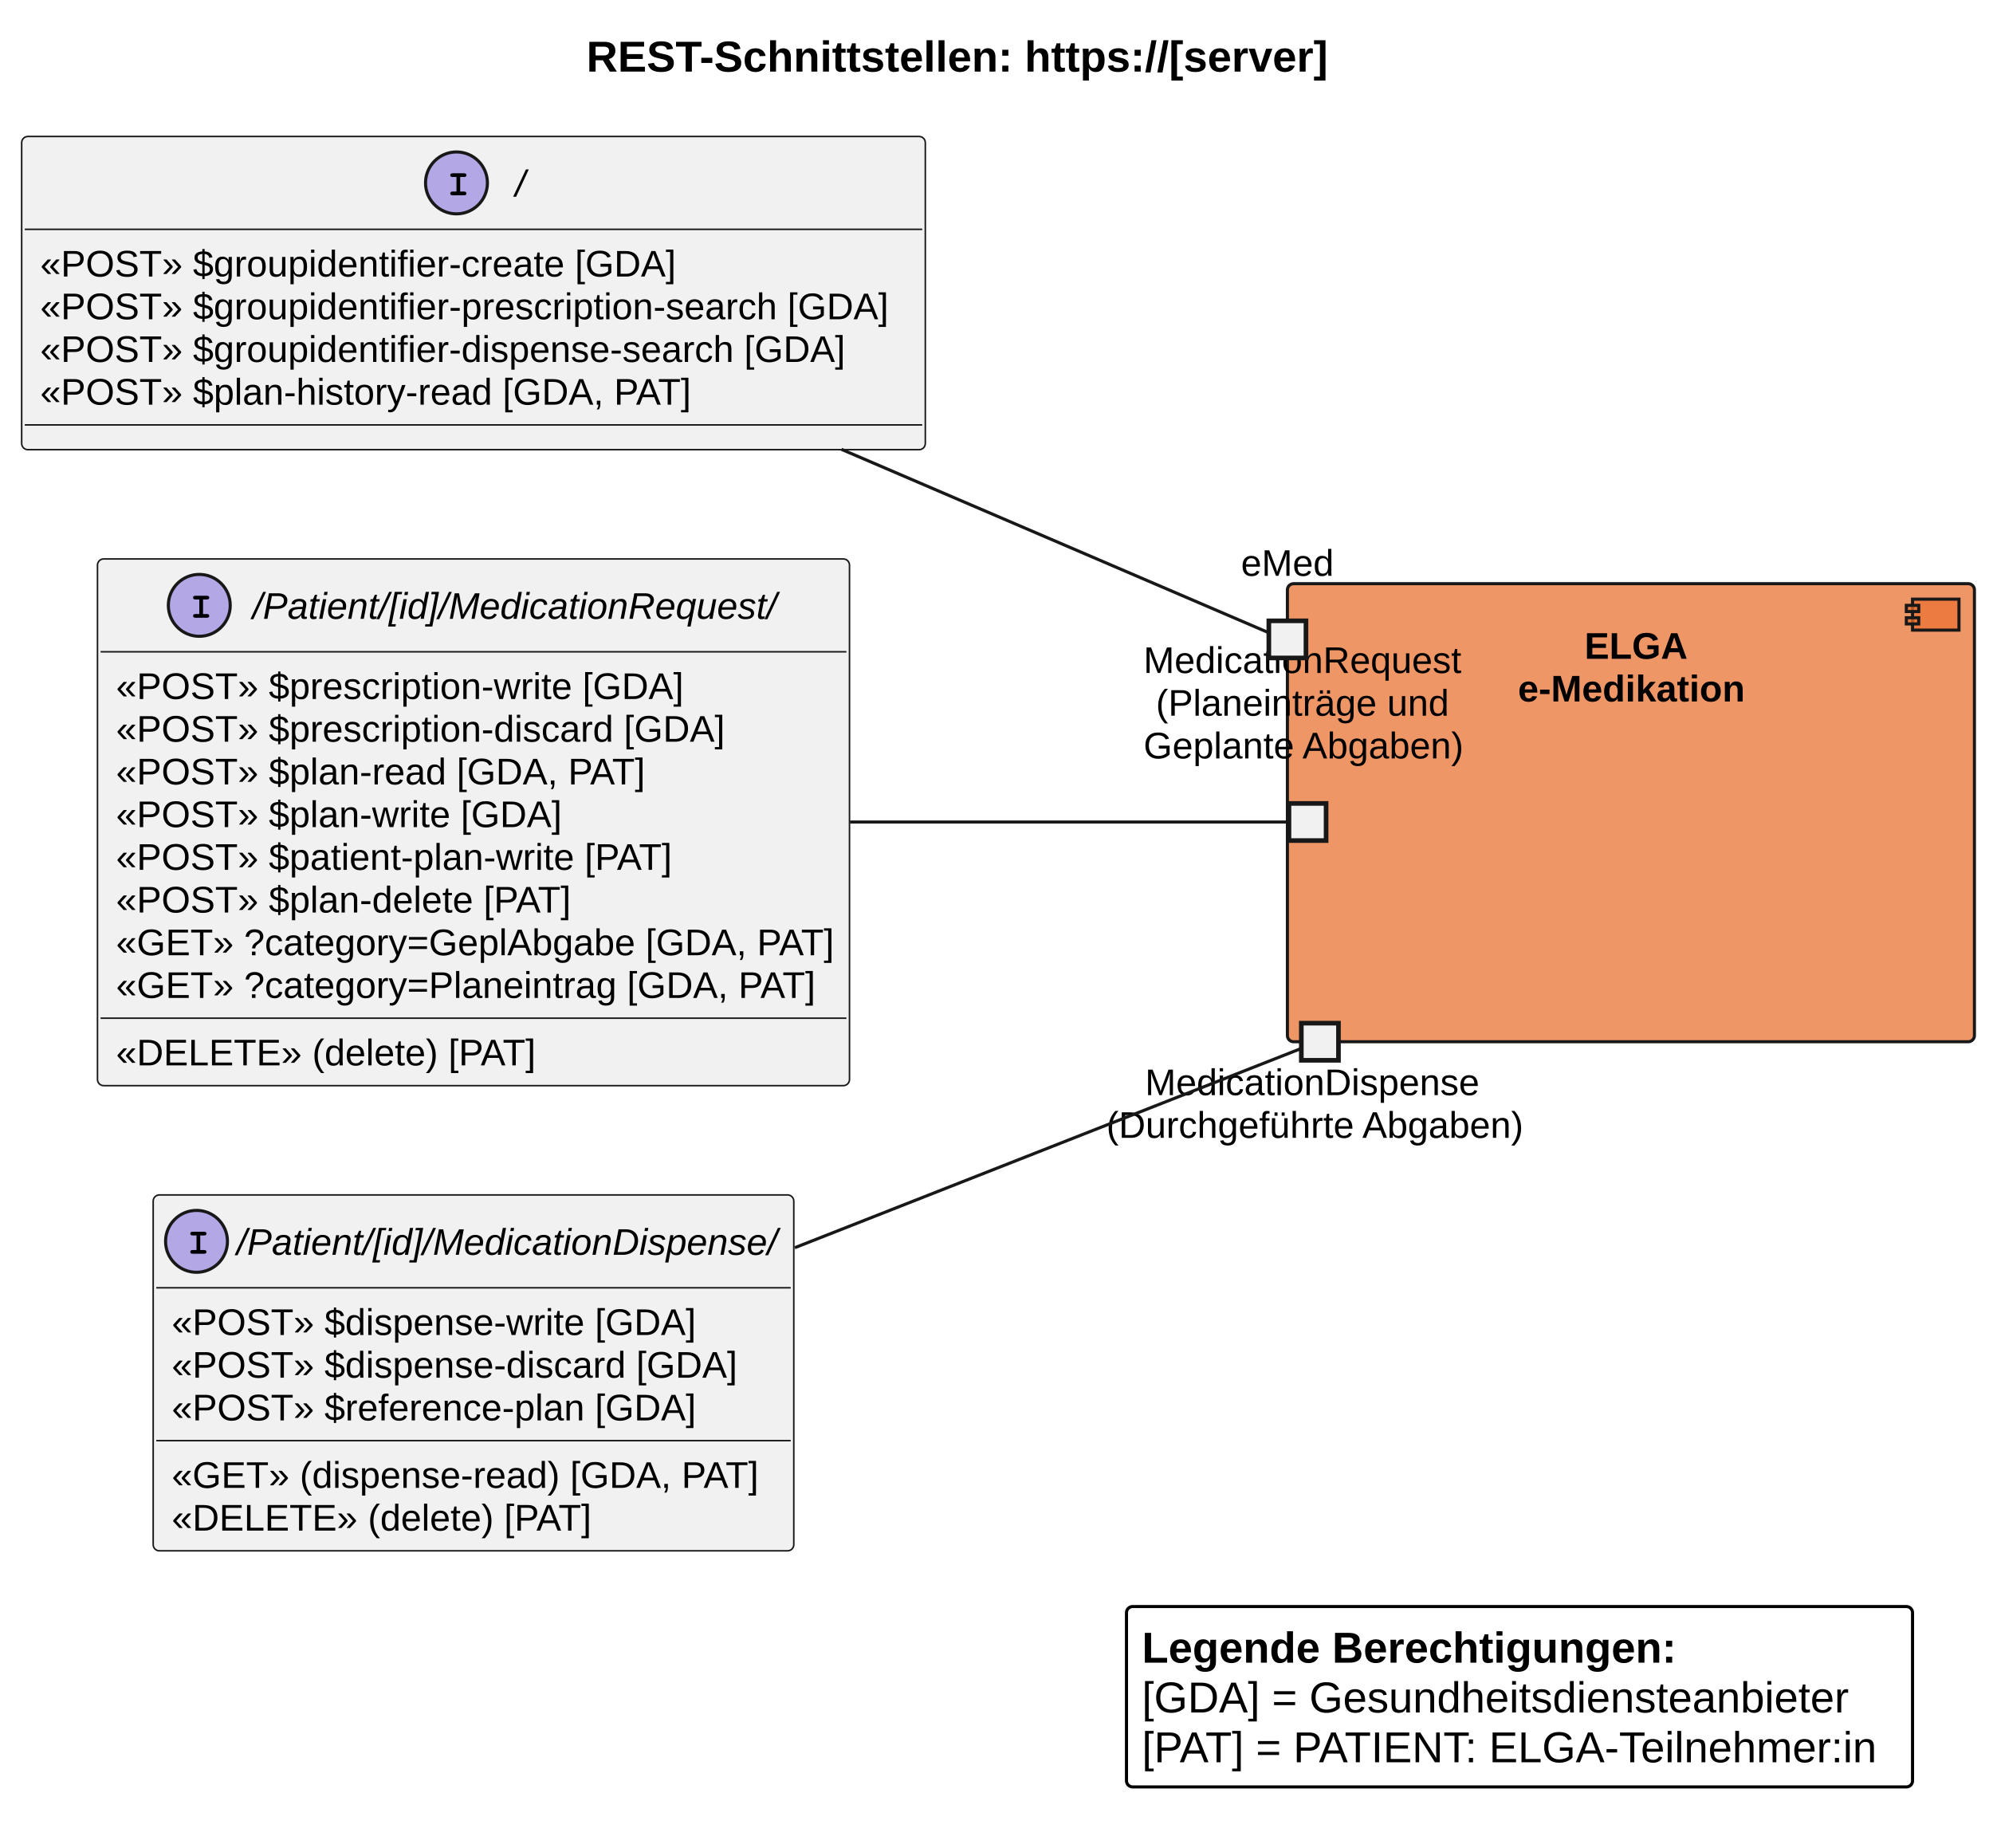
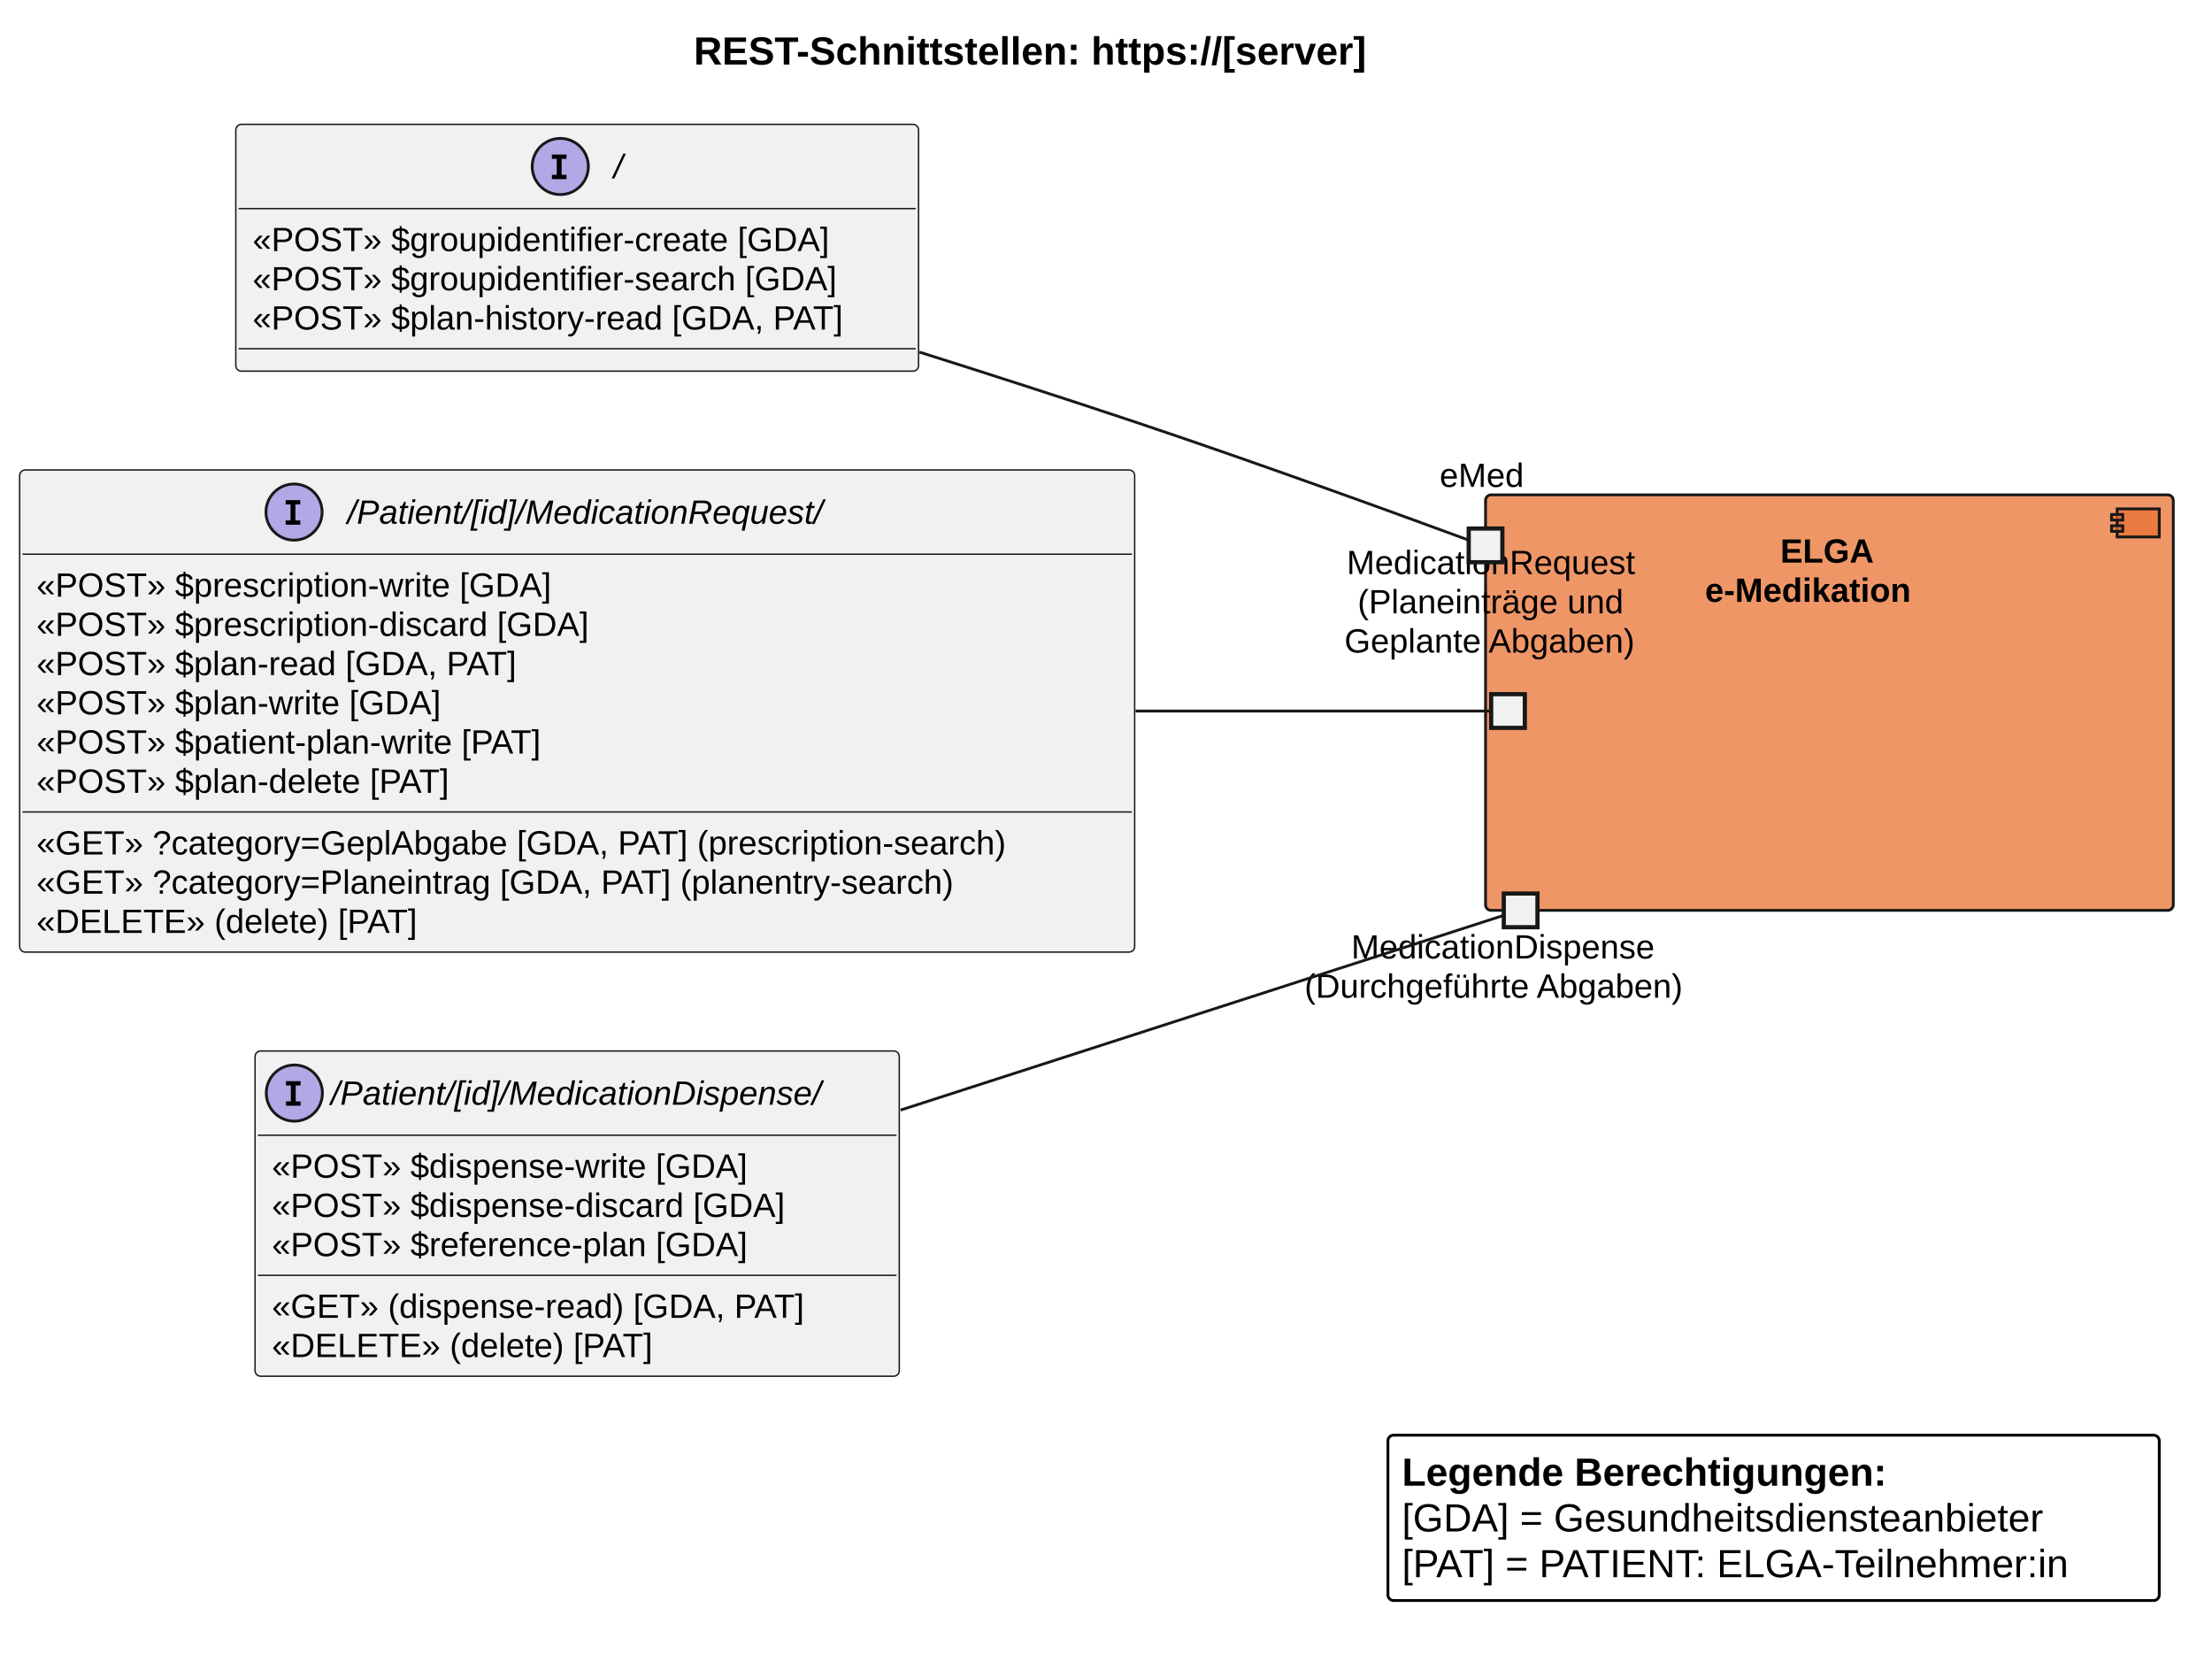
- <svg xmlns="http://www.w3.org/2000/svg" contentStyleType="text/css" height="597px" preserveAspectRatio="none" style="width:644px;height:597px;background:#FFFFFF;" version="1.1" viewBox="0 0 644 597" width="644px" zoomAndPan="magnify">
+ <svg xmlns="http://www.w3.org/2000/svg" version="1.1" data-diagram-type="CLASS" style="width:788px;height:589px;background:#FFFFFF;" width="788px" height="589px" viewBox="0 0 788 589" zoomAndPan="magnify" preserveAspectRatio="none" contentStyleType="text/css">
  <defs />
-   <g>
-     <text fill="#000000" font-family="Arial" font-size="14" font-weight="bold" lengthAdjust="spacing" textLength="251" x="189.5" y="23.132">REST-Schnittstellen: https://[server]</text>
-     <g id="cluster_Server">
-       <rect fill="#E97232" fill-opacity="0.741" height="148" rx="2" ry="2" style="stroke:#181818;stroke-width:1.0;" width="222" x="416" y="188.599" />
-       <rect fill="#E97232" fill-opacity="0.741" height="10" style="stroke:#181818;stroke-width:1.0;" width="15" x="618" y="193.599" />
-       <rect fill="#E97232" fill-opacity="0.741" height="2" style="stroke:#181818;stroke-width:1.0;" width="4" x="616" y="195.599" />
-       <rect fill="#E97232" fill-opacity="0.741" height="2" style="stroke:#181818;stroke-width:1.0;" width="4" x="616" y="199.599" />
-       <text fill="#000000" font-family="Arial" font-size="12" font-weight="bold" lengthAdjust="spacing" textLength="30" x="512" y="212.855">ELGA</text>
-       <text fill="#000000" font-family="Arial" font-size="12" font-weight="bold" lengthAdjust="spacing" textLength="73" x="490.5" y="226.653">e-Medikation</text>
+   <g font-family="sans-serif" lengthAdjust="spacing">
+     <g class="title" data-source-line="44">
+       <text x="247.143" y="22.995" fill="#000" font-size="14" textLength="286.925" font-weight="700" font-family="'Arial'">REST-Schnittstellen: https://[server]</text>
    </g>
-     <text fill="#000000" font-family="Arial" font-size="12" lengthAdjust="spacing" textLength="113" x="370" y="353.854">MedicationDispense</text>
-     <text fill="#000000" font-family="Arial" font-size="12" lengthAdjust="spacing" textLength="138" x="357.5" y="367.653">(Durchgeführte Abgaben)</text>
-     <rect fill="#F1F1F1" height="12" style="stroke:#181818;stroke-width:1.5;" width="12" x="420.5" y="330.599" />
-     <text fill="#000000" font-family="Arial" font-size="12" lengthAdjust="spacing" textLength="106" x="369.5" y="217.458">MedicationRequest</text>
-     <text fill="#000000" font-family="Arial" font-size="12" lengthAdjust="spacing" textLength="98" x="373.5" y="231.257">(Planeinträge und</text>
-     <text fill="#000000" font-family="Arial" font-size="12" lengthAdjust="spacing" textLength="106" x="369.5" y="245.056">Geplante Abgaben)</text>
-     <rect fill="#F1F1F1" height="12" style="stroke:#181818;stroke-width:1.5;" width="12" x="416.5" y="259.599" />
-     <text fill="#000000" font-family="Arial" font-size="12" lengthAdjust="spacing" textLength="30" x="401" y="186.056">eMed</text>
-     <rect fill="#F1F1F1" height="12" style="stroke:#181818;stroke-width:1.5;" width="12" x="410" y="200.599" />
-     <g id="elem_IDurchgAbgabe">
-       <rect codeLine="46" fill="#F1F1F1" height="114.994" id="IDurchgAbgabe" rx="2" ry="2" style="stroke:#181818;stroke-width:0.5;" width="207" x="49.5" y="386.099" />
-       <ellipse cx="63.5" cy="401.099" fill="#B4A7E5" rx="10" ry="10" style="stroke:#181818;stroke-width:1.0;" />
-       <path d="M64.703,399.192 L64.703,403.896 L65.922,403.896 Q66.344,403.896 66.531,404.067 Q66.719,404.224 66.719,404.505 Q66.719,404.771 66.531,404.942 Q66.344,405.099 65.922,405.099 L62.281,405.099 Q61.859,405.099 61.672,404.942 Q61.484,404.771 61.484,404.489 Q61.484,404.224 61.672,404.067 Q61.859,403.896 62.281,403.896 L63.5,403.896 L63.5,399.192 L62.281,399.192 Q61.859,399.192 61.672,399.036 Q61.484,398.864 61.484,398.599 Q61.484,398.317 61.672,398.161 Q61.859,397.989 62.281,397.989 L65.922,397.989 Q66.344,397.989 66.531,398.161 Q66.719,398.317 66.719,398.599 Q66.719,398.864 66.531,399.036 Q66.344,399.192 65.922,399.192 L64.703,399.192 Z " fill="#000000" />
-       <text fill="#000000" font-family="Arial" font-size="12" font-style="italic" lengthAdjust="spacing" textLength="177" x="76.5" y="405.455">/Patient/[id]/MedicationDispense/</text>
-       <line style="stroke:#181818;stroke-width:0.5;" x1="50.5" x2="255.5" y1="416.099" y2="416.099" />
-       <text fill="#000000" font-family="Arial" font-size="12" lengthAdjust="spacing" textLength="172" x="55.5" y="431.354">«POST» $dispense-write [GDA]</text>
-       <text fill="#000000" font-family="Arial" font-size="12" lengthAdjust="spacing" textLength="187" x="55.5" y="445.153">«POST» $dispense-discard [GDA]</text>
-       <text fill="#000000" font-family="Arial" font-size="12" lengthAdjust="spacing" textLength="170" x="55.5" y="458.952">«POST» $reference-plan [GDA]</text>
-       <line style="stroke:#181818;stroke-width:0.5;" x1="50.5" x2="255.5" y1="465.495" y2="465.495" />
-       <text fill="#000000" font-family="Arial" font-size="12" lengthAdjust="spacing" textLength="192" x="55.5" y="480.751">«GET» (dispense-read) [GDA, PAT]</text>
-       <text fill="#000000" font-family="Arial" font-size="12" lengthAdjust="spacing" textLength="137" x="55.5" y="494.55">«DELETE» (delete) [PAT]</text>
+     <g class="cluster" data-qualified-name="Server" id="ent0004" data-source-line="75">
+       <rect x="529.21" y="176.247" width="245" height="148" fill="#E97232" fill-opacity="0.741" style="stroke:#181818;stroke-width:1;" rx="2" ry="2" />
+       <rect x="754.21" y="181.247" width="15" height="10" fill="#E97232" fill-opacity="0.741" style="stroke:#181818;stroke-width:1;" />
+       <rect x="752.21" y="183.247" width="4" height="2" fill="#E97232" fill-opacity="0.741" style="stroke:#181818;stroke-width:1;" />
+       <rect x="752.21" y="187.247" width="4" height="2" fill="#E97232" fill-opacity="0.741" style="stroke:#181818;stroke-width:1;" />
+       <text x="634.22" y="200.386" fill="#000" font-size="12" textLength="34.98" font-weight="700" font-family="'Arial'">ELGA</text>
+       <text x="607.401" y="214.354" fill="#000" font-size="12" textLength="88.617" font-weight="700" font-family="'Arial'">e-Medikation</text>
    </g>
-     <g id="elem_IMedicationRequest">
-       <rect codeLine="54" fill="#F1F1F1" height="170.19" id="IMedicationRequest" rx="2" ry="2" style="stroke:#181818;stroke-width:0.5;" width="243" x="31.5" y="180.599" />
-       <ellipse cx="64.4" cy="195.599" fill="#B4A7E5" rx="10" ry="10" style="stroke:#181818;stroke-width:1.0;" />
-       <path d="M65.603,193.692 L65.603,198.395 L66.822,198.395 Q67.244,198.395 67.431,198.567 Q67.619,198.724 67.619,199.005 Q67.619,199.27 67.431,199.442 Q67.244,199.599 66.822,199.599 L63.181,199.599 Q62.759,199.599 62.572,199.442 Q62.384,199.27 62.384,198.989 Q62.384,198.724 62.572,198.567 Q62.759,198.395 63.181,198.395 L64.4,198.395 L64.4,193.692 L63.181,193.692 Q62.759,193.692 62.572,193.536 Q62.384,193.364 62.384,193.099 Q62.384,192.817 62.572,192.661 Q62.759,192.489 63.181,192.489 L66.822,192.489 Q67.244,192.489 67.431,192.661 Q67.619,192.817 67.619,193.099 Q67.619,193.364 67.431,193.536 Q67.244,193.692 66.822,193.692 L65.603,193.692 Z " fill="#000000" />
-       <text fill="#000000" font-family="Arial" font-size="12" font-style="italic" lengthAdjust="spacing" textLength="171" x="81.6" y="199.955">/Patient/[id]/MedicationRequest/</text>
-       <line style="stroke:#181818;stroke-width:0.5;" x1="32.5" x2="273.5" y1="210.599" y2="210.599" />
-       <text fill="#000000" font-family="Arial" font-size="12" lengthAdjust="spacing" textLength="185" x="37.5" y="225.855">«POST» $prescription-write [GDA]</text>
-       <text fill="#000000" font-family="Arial" font-size="12" lengthAdjust="spacing" textLength="200" x="37.5" y="239.653">«POST» $prescription-discard [GDA]</text>
-       <text fill="#000000" font-family="Arial" font-size="12" lengthAdjust="spacing" textLength="171" x="37.5" y="253.452">«POST» $plan-read [GDA, PAT]</text>
-       <text fill="#000000" font-family="Arial" font-size="12" lengthAdjust="spacing" textLength="144" x="37.5" y="267.251">«POST» $plan-write [GDA]</text>
-       <text fill="#000000" font-family="Arial" font-size="12" lengthAdjust="spacing" textLength="182" x="37.5" y="281.05">«POST» $patient-plan-write [PAT]</text>
-       <text fill="#000000" font-family="Arial" font-size="12" lengthAdjust="spacing" textLength="149" x="37.5" y="294.849">«POST» $plan-delete [PAT]</text>
-       <text fill="#000000" font-family="Arial" font-size="12" lengthAdjust="spacing" textLength="231" x="37.5" y="308.647">«GET» ?category=GeplAbgabe [GDA, PAT]</text>
-       <text fill="#000000" font-family="Arial" font-size="12" lengthAdjust="spacing" textLength="226" x="37.5" y="322.446">«GET» ?category=Planeintrag [GDA, PAT]</text>
-       <line style="stroke:#181818;stroke-width:0.5;" x1="32.5" x2="273.5" y1="328.989" y2="328.989" />
-       <text fill="#000000" font-family="Arial" font-size="12" lengthAdjust="spacing" textLength="137" x="37.5" y="344.245">«DELETE» (delete) [PAT]</text>
+     <g class="entity" data-qualified-name="Server.p3" id="ent0005" data-source-line="76">
+       <text x="481.364" y="341.386" fill="#000" font-size="12" textLength="120.691" font-family="'Arial'">MedicationDispense</text>
+       <text x="464.7" y="355.354" fill="#000" font-size="12" textLength="154.02" font-family="'Arial'">(Durchgeführte Abgaben)</text>
+       <rect x="535.71" y="318.247" width="12" height="12" fill="#F1F1F1" style="stroke:#181818;stroke-width:1.5;" />
    </g>
-     <g id="elem_IEmed">
-       <rect codeLine="67" fill="#F1F1F1" height="101.195" id="IEmed" rx="2" ry="2" style="stroke:#181818;stroke-width:0.5;" width="292" x="7" y="44.099" />
-       <ellipse cx="147.5" cy="59.099" fill="#B4A7E5" rx="10" ry="10" style="stroke:#181818;stroke-width:1.0;" />
-       <path d="M148.703,57.192 L148.703,61.895 L149.922,61.895 Q150.344,61.895 150.531,62.067 Q150.719,62.224 150.719,62.505 Q150.719,62.77 150.531,62.942 Q150.344,63.099 149.922,63.099 L146.281,63.099 Q145.859,63.099 145.672,62.942 Q145.484,62.77 145.484,62.489 Q145.484,62.224 145.672,62.067 Q145.859,61.895 146.281,61.895 L147.5,61.895 L147.5,57.192 L146.281,57.192 Q145.859,57.192 145.672,57.036 Q145.484,56.864 145.484,56.599 Q145.484,56.317 145.672,56.161 Q145.859,55.989 146.281,55.989 L149.922,55.989 Q150.344,55.989 150.531,56.161 Q150.719,56.317 150.719,56.599 Q150.719,56.864 150.531,57.036 Q150.344,57.192 149.922,57.192 L148.703,57.192 Z " fill="#000000" />
-       <text fill="#000000" font-family="Arial" font-size="12" font-style="italic" lengthAdjust="spacing" textLength="3" x="166.5" y="63.455">/</text>
-       <line style="stroke:#181818;stroke-width:0.5;" x1="8" x2="298" y1="74.099" y2="74.099" />
-       <text fill="#000000" font-family="Arial" font-size="12" lengthAdjust="spacing" textLength="207" x="13" y="89.355">«POST» $groupidentifier-create [GDA]</text>
-       <text fill="#000000" font-family="Arial" font-size="12" lengthAdjust="spacing" textLength="280" x="13" y="103.153">«POST» $groupidentifier-prescription-search [GDA]</text>
-       <text fill="#000000" font-family="Arial" font-size="12" lengthAdjust="spacing" textLength="267" x="13" y="116.952">«POST» $groupidentifier-dispense-search [GDA]</text>
-       <text fill="#000000" font-family="Arial" font-size="12" lengthAdjust="spacing" textLength="211" x="13" y="130.751">«POST» $plan-history-read [GDA, PAT]</text>
-       <line style="stroke:#181818;stroke-width:0.5;" x1="8" x2="298" y1="137.294" y2="137.294" />
+     <g class="entity" data-qualified-name="Server.p2" id="ent0006" data-source-line="77">
+       <text x="479.756" y="204.479" fill="#000" font-size="12" textLength="114.908" font-family="'Arial'">MedicationRequest</text>
+       <text x="483.626" y="218.448" fill="#000" font-size="12" textLength="107.168" font-family="'Arial'">(Planeinträge und</text>
+       <text x="478.921" y="232.417" fill="#000" font-size="12" textLength="116.578" font-family="'Arial'">Geplante Abgaben)</text>
+       <rect x="531.21" y="247.247" width="12" height="12" fill="#F1F1F1" style="stroke:#181818;stroke-width:1.5;" />
    </g>
-     <g id="link_IDurchgAbgabe_p3">
-       <path codeLine="83" d="M256.83,403.149 C322.42,377.349 398.98,347.229 420.26,338.859 " fill="none" id="IDurchgAbgabe-p3" style="stroke:#181818;stroke-width:1.0;" />
+     <g class="entity" data-qualified-name="Server.p1" id="ent0007" data-source-line="78">
+       <text x="512.842" y="173.417" fill="#000" font-size="12" textLength="32.736" font-family="'Arial'">eMed</text>
+       <rect x="523.21" y="188.247" width="12" height="12" fill="#F1F1F1" style="stroke:#181818;stroke-width:1.5;" />
    </g>
-     <g id="link_IMedicationRequest_p2">
-       <path codeLine="84" d="M274.67,265.599 C334.41,265.599 397.72,265.599 416.47,265.599 " fill="none" id="IMedicationRequest-p2" style="stroke:#181818;stroke-width:1.0;" />
+     <g class="entity" data-qualified-name="IDurchgAbgabe" id="ent0001" data-source-line="46">
+       <rect x="90.86" y="374.327" width="229.5" height="115.844" fill="#F1F1F1" style="stroke:#181818;stroke-width:0.5;" rx="2" ry="2" />
+       <ellipse cx="104.86" cy="389.327" rx="10" ry="10" fill="#B4A7E5" style="stroke:#181818;stroke-width:1;" />
+       <path d="M101.876,386.608 L101.876,385.077 L107.079,385.077 L107.079,386.608 L105.344,386.608 L105.344,392.296 L107.079,392.296 L107.079,393.827 L101.876,393.827 L101.876,392.296 L103.61,392.296 L103.61,386.608 L101.876,386.608 Z " fill="#000" />
+       <text x="117.86" y="393.481" fill="#000" font-size="12" textLength="199.5" font-style="italic" font-family="'Arial'">/Patient/[id]/MedicationDispense/</text>
+       <line x1="91.86" y1="404.327" x2="319.36" y2="404.327" style="stroke:#181818;stroke-width:0.5;" />
+       <text x="96.86" y="419.466" fill="#000" font-size="12" textLength="185.631" font-family="'Arial'">«POST» $dispense-write [GDA]</text>
+       <text x="96.86" y="433.434" fill="#000" font-size="12" textLength="199.166" font-family="'Arial'">«POST» $dispense-discard [GDA]</text>
+       <text x="96.86" y="447.403" fill="#000" font-size="12" textLength="185.754" font-family="'Arial'">«POST» $reference-plan [GDA]</text>
+       <line x1="91.86" y1="454.233" x2="319.36" y2="454.233" style="stroke:#181818;stroke-width:0.5;" />
+       <text x="96.86" y="469.372" fill="#000" font-size="12" textLength="207.463" font-family="'Arial'">«GET» (dispense-read) [GDA, PAT]</text>
+       <text x="96.86" y="483.341" fill="#000" font-size="12" textLength="147.621" font-family="'Arial'">«DELETE» (delete) [PAT]</text>
    </g>
-     <g id="link_IEmed_p1">
-       <path codeLine="85" d="M271.9,145.189 C330.26,170.239 392.01,196.739 409.89,204.409 " fill="none" id="IEmed-p1" style="stroke:#181818;stroke-width:1.0;" />
+     <g class="entity" data-qualified-name="IMedicationRequest" id="ent0002" data-source-line="54">
+       <rect x="7" y="167.387" width="397.213" height="171.719" fill="#F1F1F1" style="stroke:#181818;stroke-width:0.5;" rx="2" ry="2" />
+       <ellipse cx="104.748" cy="182.387" rx="10" ry="10" fill="#B4A7E5" style="stroke:#181818;stroke-width:1;" />
+       <path d="M101.764,179.668 L101.764,178.137 L106.967,178.137 L106.967,179.668 L105.232,179.668 L105.232,185.356 L106.967,185.356 L106.967,186.887 L101.764,186.887 L101.764,185.356 L103.498,185.356 L103.498,179.668 L101.764,179.668 Z " fill="#000" />
+       <text x="123.748" y="186.541" fill="#000" font-size="12" textLength="193.717" font-style="italic" font-family="'Arial'">/Patient/[id]/MedicationRequest/</text>
+       <line x1="8" y1="197.387" x2="403.213" y2="197.387" style="stroke:#181818;stroke-width:0.5;" />
+       <text x="13" y="212.526" fill="#000" font-size="12" textLength="203.842" font-family="'Arial'">«POST» $prescription-write [GDA]</text>
+       <text x="13" y="226.494" fill="#000" font-size="12" textLength="217.377" font-family="'Arial'">«POST» $prescription-discard [GDA]</text>
+       <text x="13" y="240.463" fill="#000" font-size="12" textLength="185.619" font-family="'Arial'">«POST» $plan-read [GDA, PAT]</text>
+       <text x="13" y="254.432" fill="#000" font-size="12" textLength="158.098" font-family="'Arial'">«POST» $plan-write [GDA]</text>
+       <text x="13" y="268.401" fill="#000" font-size="12" textLength="201.158" font-family="'Arial'">«POST» $patient-plan-write [PAT]</text>
+       <text x="13" y="282.369" fill="#000" font-size="12" textLength="161.76" font-family="'Arial'">«POST» $plan-delete [PAT]</text>
+       <line x1="8" y1="289.199" x2="403.213" y2="289.199" style="stroke:#181818;stroke-width:0.5;" />
+       <text x="13" y="304.338" fill="#000" font-size="12" textLength="385.213" font-family="'Arial'">«GET» ?category=GeplAbgabe [GDA, PAT] (prescription-search)</text>
+       <text x="13" y="318.307" fill="#000" font-size="12" textLength="366.229" font-family="'Arial'">«GET» ?category=Planeintrag [GDA, PAT] (planentry-search)</text>
+       <text x="13" y="332.276" fill="#000" font-size="12" textLength="147.621" font-family="'Arial'">«DELETE» (delete) [PAT]</text>
    </g>
-     <rect fill="none" height="58.296" id="_legend" rx="2" ry="2" style="stroke:#000000;stroke-width:1.0;" width="254" x="364" y="519.093" />
-     <text fill="#000000" font-family="Arial" font-size="14" font-weight="bold" lengthAdjust="spacing" textLength="184" x="369" y="537.225">Legende Berechtigungen:</text>
-     <text fill="#000000" font-family="Arial" font-size="14" lengthAdjust="spacing" textLength="232" x="369" y="553.323">[GDA] = Gesundheitsdiensteanbieter</text>
-     <text fill="#000000" font-family="Arial" font-size="14" lengthAdjust="spacing" textLength="244" x="369" y="569.422">[PAT] = PATIENT: ELGA-Teilnehmer:in</text>
+     <g class="entity" data-qualified-name="IEmed" id="ent0003" data-source-line="67">
+       <rect x="84" y="44.297" width="243.223" height="87.906" fill="#F1F1F1" style="stroke:#181818;stroke-width:0.5;" rx="2" ry="2" />
+       <ellipse cx="199.59" cy="59.297" rx="10" ry="10" fill="#B4A7E5" style="stroke:#181818;stroke-width:1;" />
+       <path d="M196.605,56.578 L196.605,55.047 L201.809,55.047 L201.809,56.578 L200.074,56.578 L200.074,62.266 L201.809,62.266 L201.809,63.797 L196.605,63.797 L196.605,62.266 L198.34,62.266 L198.34,56.578 L196.605,56.578 Z " fill="#000" />
+       <text x="218.59" y="63.451" fill="#000" font-size="12" font-style="italic" font-family="'Arial'">/</text>
+       <line x1="85" y1="74.297" x2="326.223" y2="74.297" style="stroke:#181818;stroke-width:0.5;" />
+       <text x="90" y="89.436" fill="#000" font-size="12" textLength="229.342" font-family="'Arial'">«POST» $groupidentifier-create [GDA]</text>
+       <text x="90" y="103.404" fill="#000" font-size="12" textLength="231.111" font-family="'Arial'">«POST» $groupidentifier-search [GDA]</text>
+       <text x="90" y="117.373" fill="#000" font-size="12" textLength="231.223" font-family="'Arial'">«POST» $plan-history-read [GDA, PAT]</text>
+       <line x1="85" y1="124.203" x2="326.223" y2="124.203" style="stroke:#181818;stroke-width:0.5;" />
+     </g>
+     <g class="link" data-entity-1="ent0001" data-entity-2="ent0005" id="lnk9" data-source-line="82" data-link-type="association">
+       <path d="M320.82,395.377 C405.64,368.007 510.76,334.077 535.72,326.017" style="stroke:#181818;stroke-width:1;" fill="none" id="IDurchgAbgabe-p3" codeLine="82" />
+     </g>
+     <g class="link" data-entity-1="ent0002" data-entity-2="ent0006" id="lnk11" data-source-line="83" data-link-type="association">
+       <path d="M404.52,253.247 C463.04,253.247 515.75,253.247 531.47,253.247" style="stroke:#181818;stroke-width:1;" fill="none" id="IMedicationRequest-p2" codeLine="83" />
+     </g>
+     <g class="link" data-entity-1="ent0003" data-entity-2="ent0007" id="lnk13" data-source-line="84" data-link-type="association">
+       <path d="M327.53,125.407 C352.92,133.427 379.49,141.987 404.21,150.247 C450.58,165.737 506.08,186.077 523.04,192.327" style="stroke:#181818;stroke-width:1;" fill="none" id="IEmed-p1" codeLine="84" />
+     </g>
+     <g class="legend" data-source-line="87">
+       <rect x="494.434" y="511.171" width="274.776" height="58.891" fill="none" style="stroke:#000;stroke-width:1;" rx="2" ry="2" />
+       <text x="499.434" y="529.166" fill="#000" font-size="14" textLength="203.649" font-weight="700" font-family="'Arial'">Legende Berechtigungen:</text>
+       <text x="499.434" y="545.463" fill="#000" font-size="14" textLength="260.668" font-family="'Arial'">[GDA] = Gesundheitsdiensteanbieter</text>
+       <text x="499.434" y="561.759" fill="#000" font-size="14" textLength="264.776" font-family="'Arial'">[PAT] = PATIENT: ELGA-Teilnehmer:in</text>
+     </g>
  </g>
</svg>
